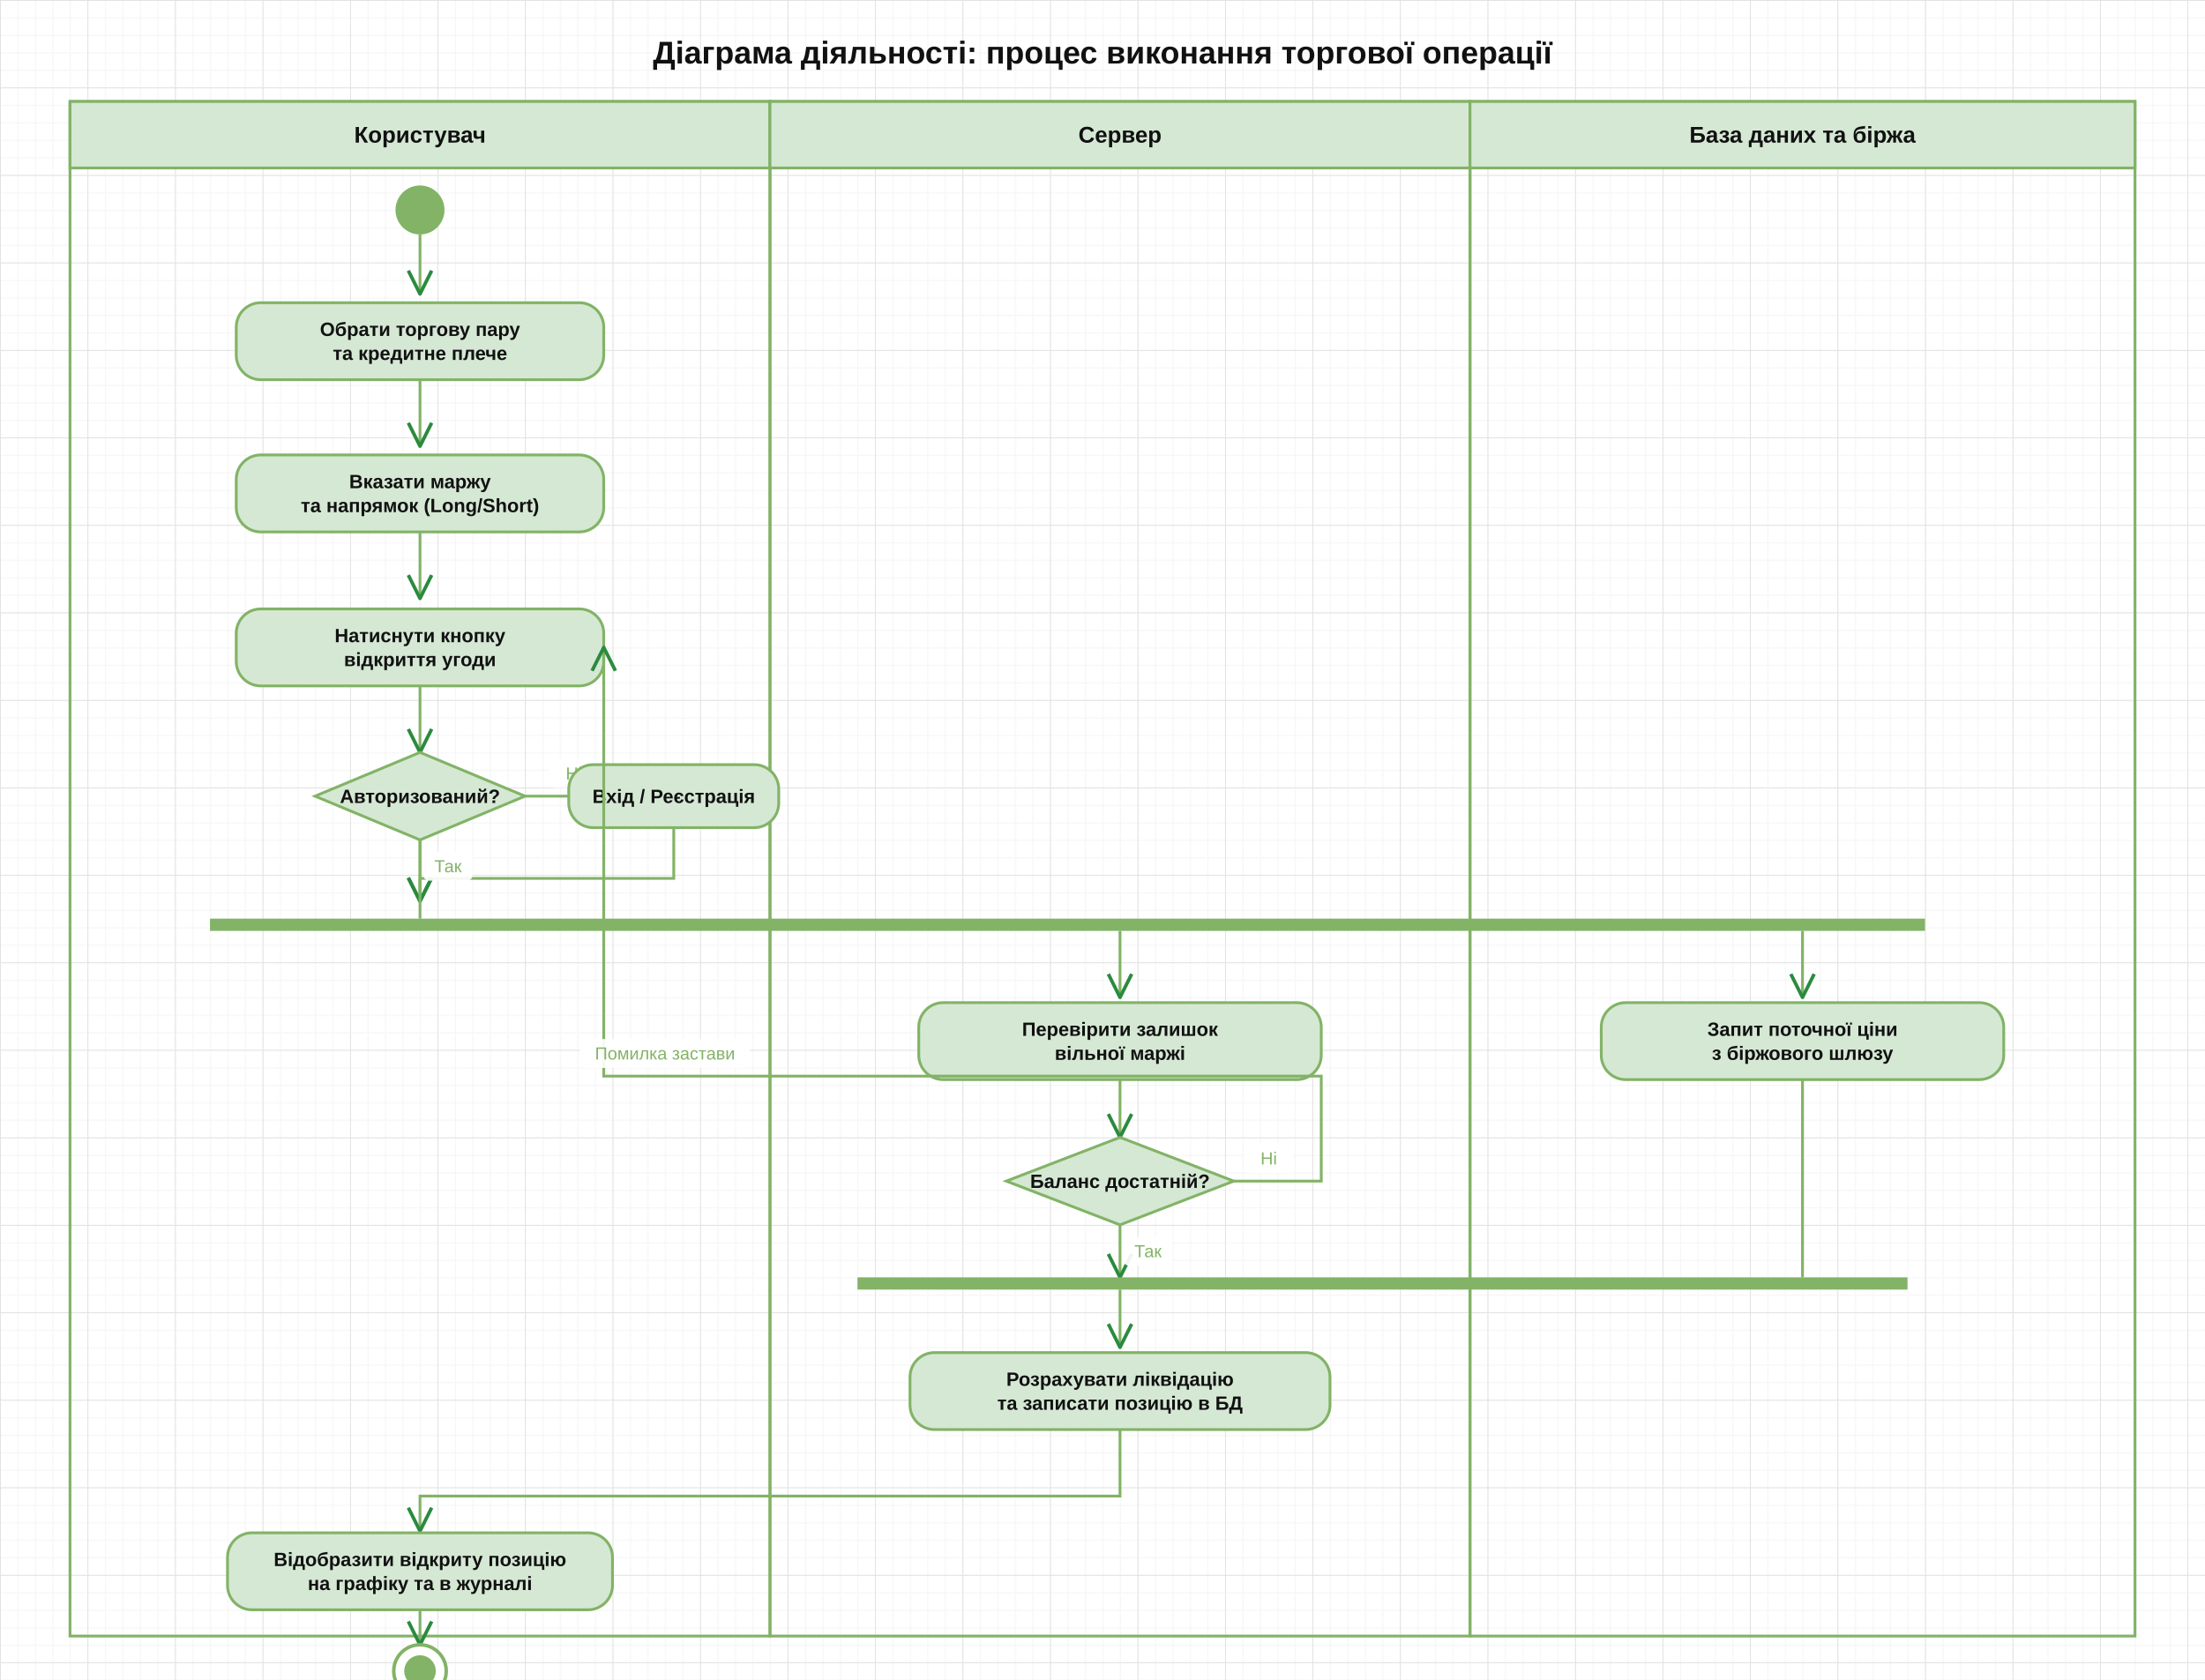
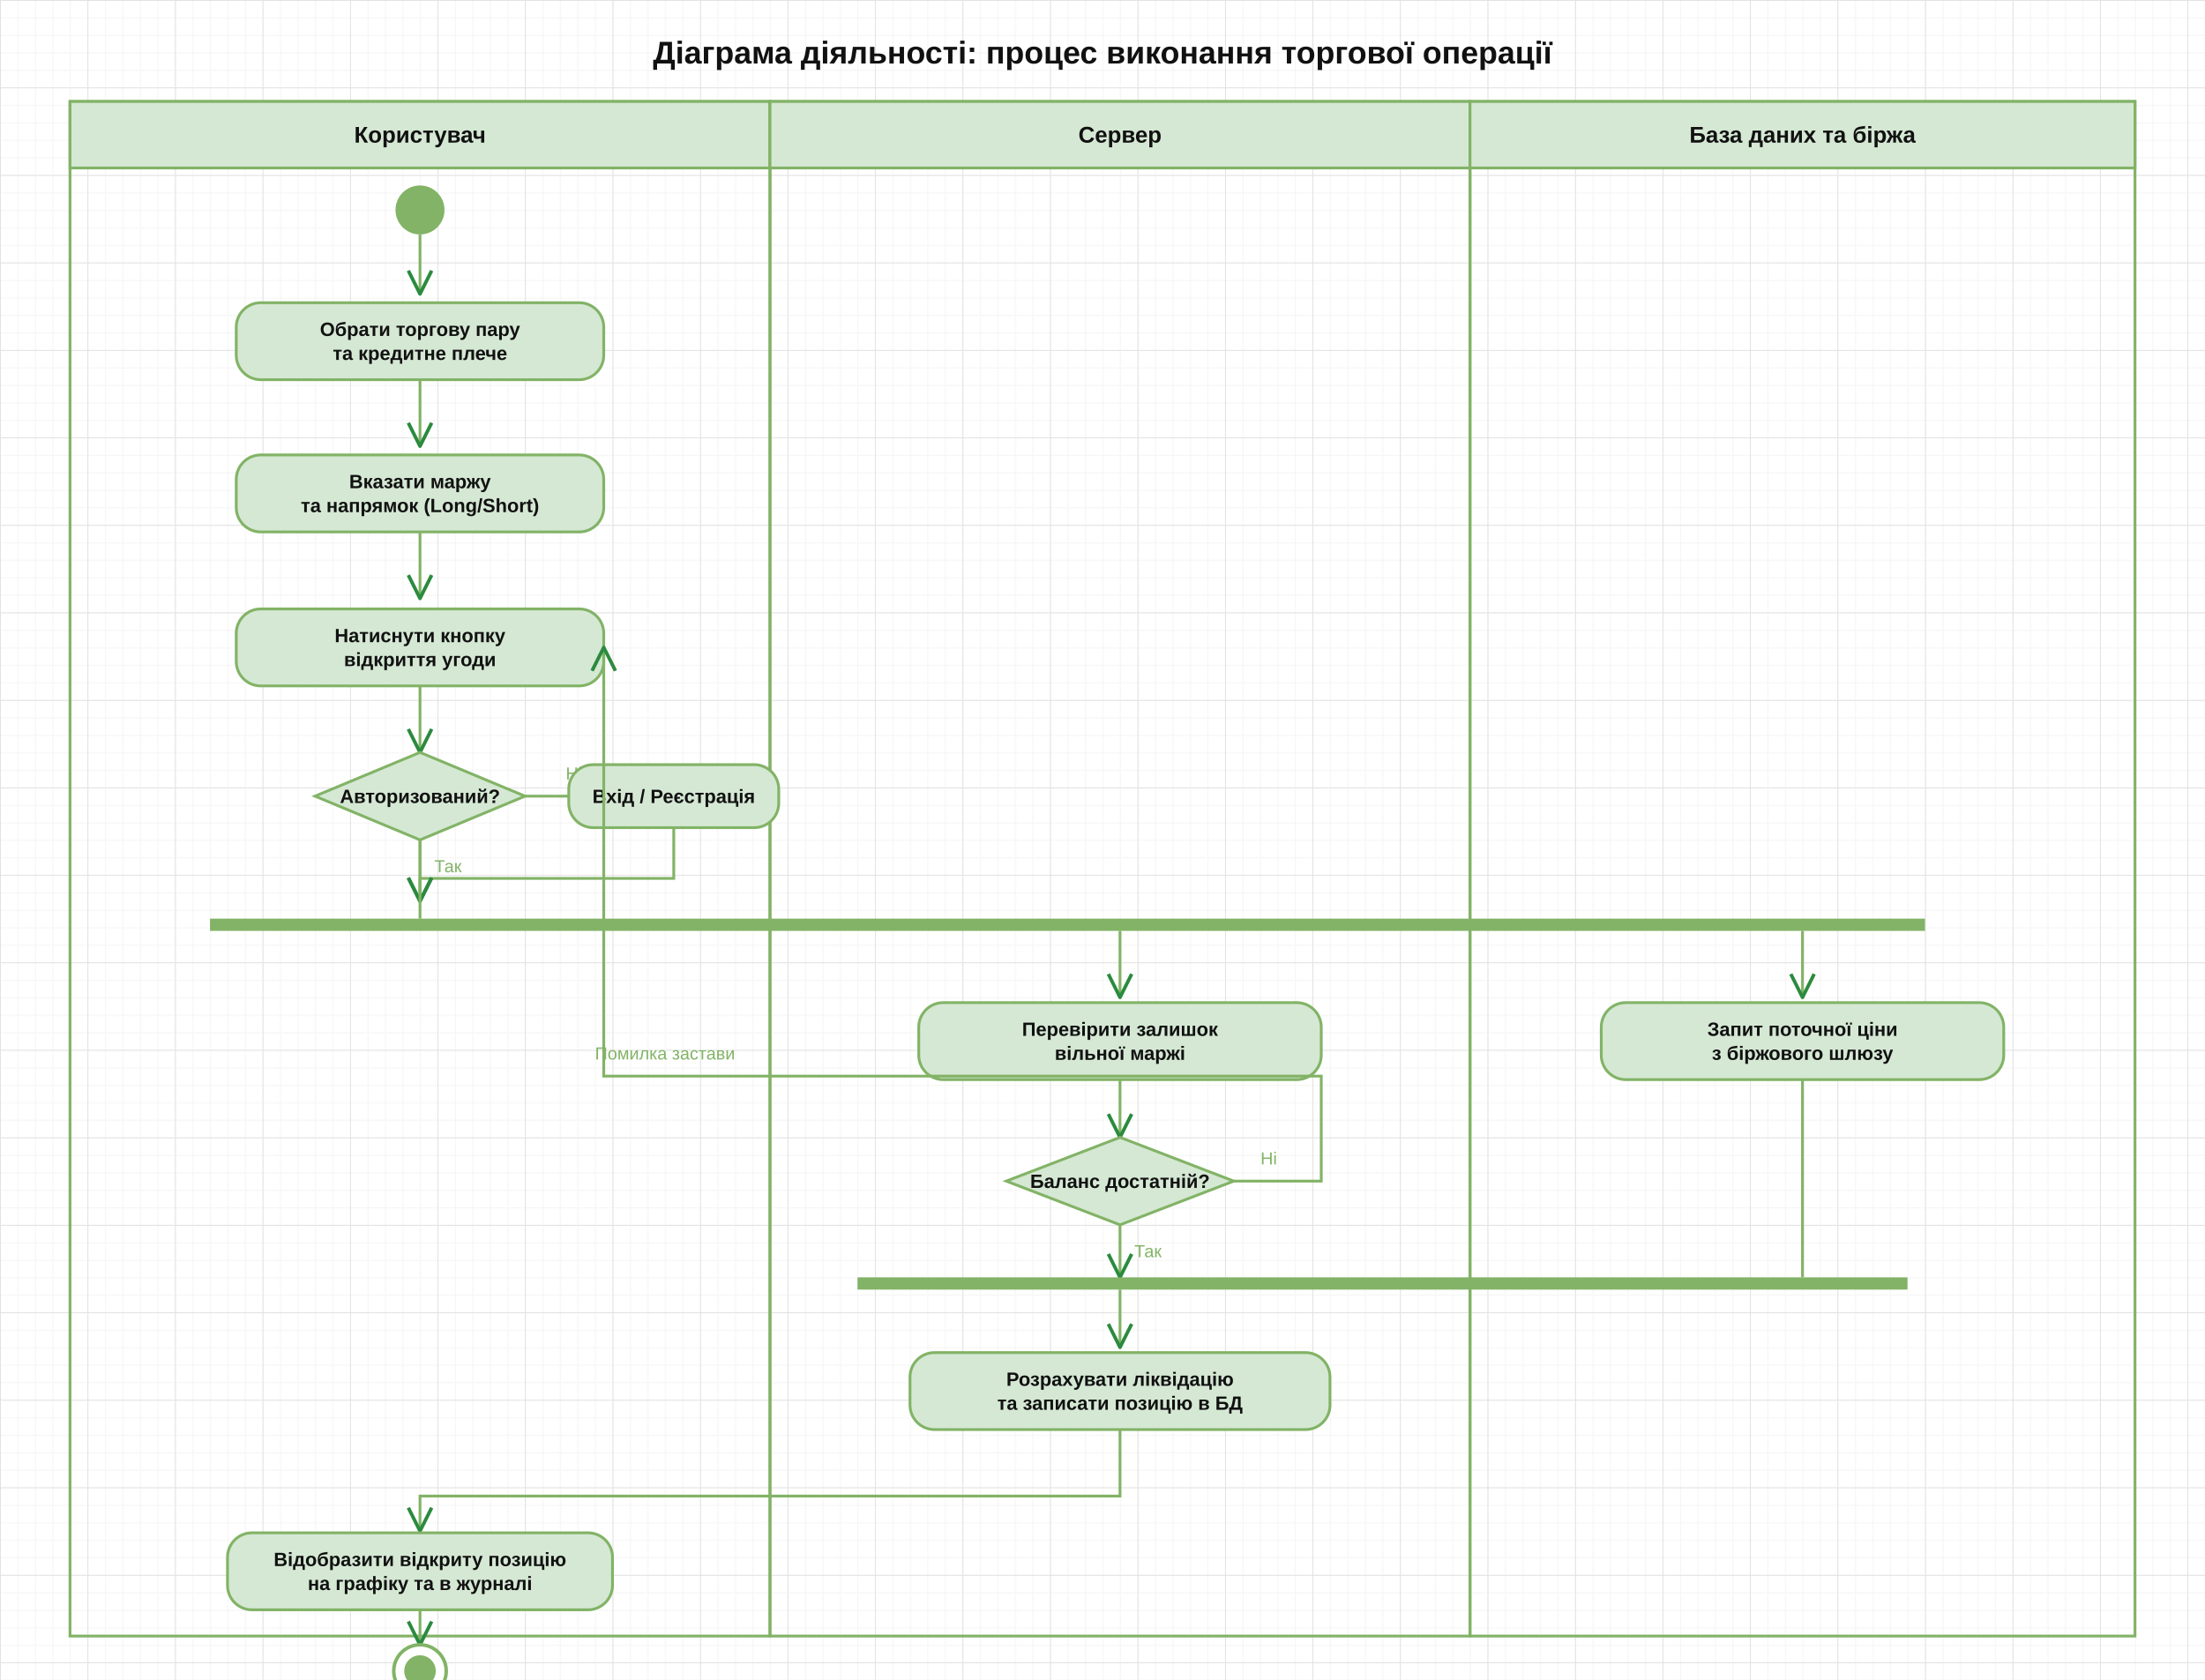
<svg xmlns="http://www.w3.org/2000/svg" width="1260" height="960" viewBox="0 0 1260 960" font-family="Arial, Helvetica, sans-serif">
  <defs>
    <pattern id="smallGrid" width="10" height="10" patternUnits="userSpaceOnUse">
      <path d="M 10 0 L 0 0 0 10" fill="none" stroke="#f0f0f0" stroke-width="0.6" />
    </pattern>
    <pattern id="grid" width="50" height="50" patternUnits="userSpaceOnUse">
      <rect width="50" height="50" fill="url(#smallGrid)" />
      <path d="M 50 0 L 0 0 0 50" fill="none" stroke="#e2e2e2" stroke-width="1" />
    </pattern>
    <filter id="dropShadow" x="-10%" y="-10%" width="125%" height="125%">
      <feDropShadow dx="1.5" dy="2" stdDeviation="1.5" flood-color="#000000" flood-opacity="0.15" />
    </filter>
    <marker id="vee-blue" viewBox="0 0 12 12" refX="11" refY="6" markerWidth="10" markerHeight="10" orient="auto-start-reverse">
      <path d="M 1 1 L 11 6 L 1 11" fill="none" stroke="#2b7889" stroke-width="1.5" stroke-linejoin="round" />
    </marker>
    <marker id="arrow-blue" viewBox="0 0 12 12" refX="11" refY="6" markerWidth="9" markerHeight="9" orient="auto-start-reverse">
      <path d="M 1 2 L 11 6 L 1 10 z" fill="#2b7889" stroke="#2b7889" stroke-width="1" />
    </marker>
    <marker id="hollow-blue" viewBox="0 0 14 14" refX="13" refY="7" markerWidth="12" markerHeight="12" orient="auto-start-reverse">
      <path d="M 1 1 L 13 7 L 1 13 z" fill="#ffffff" stroke="#2b7889" stroke-width="1.5" />
    </marker>
    <marker id="diamond-filled-blue" viewBox="0 0 16 12" refX="1" refY="6" markerWidth="14" markerHeight="10" orient="auto">
      <path d="M 1 6 L 8 1 L 15 6 L 8 11 z" fill="#2b7889" stroke="#2b7889" stroke-width="1.2" />
    </marker>
    <marker id="diamond-hollow-blue" viewBox="0 0 16 12" refX="1" refY="6" markerWidth="14" markerHeight="10" orient="auto">
      <path d="M 1 6 L 8 1 L 15 6 L 8 11 z" fill="#ffffff" stroke="#2b7889" stroke-width="1.3" />
    </marker>
    <marker id="vee-black" viewBox="0 0 12 12" refX="11" refY="6" markerWidth="10" markerHeight="10" orient="auto-start-reverse">
      <path d="M 1 1 L 11 6 L 1 11" fill="none" stroke="#333333" stroke-width="1.5" stroke-linejoin="round" />
    </marker>
    <marker id="arrow-black" viewBox="0 0 12 12" refX="11" refY="6" markerWidth="9" markerHeight="9" orient="auto-start-reverse">
      <path d="M 1 2 L 11 6 L 1 10 z" fill="#333333" stroke="#333333" stroke-width="1" />
    </marker>
    <marker id="hollow-black" viewBox="0 0 14 14" refX="13" refY="7" markerWidth="12" markerHeight="12" orient="auto-start-reverse">
      <path d="M 1 1 L 13 7 L 1 13 z" fill="#ffffff" stroke="#333333" stroke-width="1.5" />
    </marker>
    <marker id="diamond-filled-black" viewBox="0 0 16 12" refX="1" refY="6" markerWidth="14" markerHeight="10" orient="auto">
      <path d="M 1 6 L 8 1 L 15 6 L 8 11 z" fill="#333333" stroke="#333333" stroke-width="1.2" />
    </marker>
    <marker id="diamond-hollow-black" viewBox="0 0 16 12" refX="1" refY="6" markerWidth="14" markerHeight="10" orient="auto">
      <path d="M 1 6 L 8 1 L 15 6 L 8 11 z" fill="#ffffff" stroke="#333333" stroke-width="1.3" />
    </marker>
    <marker id="vee-red" viewBox="0 0 12 12" refX="11" refY="6" markerWidth="10" markerHeight="10" orient="auto-start-reverse">
      <path d="M 1 1 L 11 6 L 1 11" fill="none" stroke="#e03131" stroke-width="1.5" stroke-linejoin="round" />
    </marker>
    <marker id="arrow-red" viewBox="0 0 12 12" refX="11" refY="6" markerWidth="9" markerHeight="9" orient="auto-start-reverse">
      <path d="M 1 2 L 11 6 L 1 10 z" fill="#e03131" stroke="#e03131" stroke-width="1" />
    </marker>
    <marker id="hollow-red" viewBox="0 0 14 14" refX="13" refY="7" markerWidth="12" markerHeight="12" orient="auto-start-reverse">
      <path d="M 1 1 L 13 7 L 1 13 z" fill="#ffffff" stroke="#e03131" stroke-width="1.5" />
    </marker>
    <marker id="diamond-filled-red" viewBox="0 0 16 12" refX="1" refY="6" markerWidth="14" markerHeight="10" orient="auto">
      <path d="M 1 6 L 8 1 L 15 6 L 8 11 z" fill="#e03131" stroke="#e03131" stroke-width="1.2" />
    </marker>
    <marker id="diamond-hollow-red" viewBox="0 0 16 12" refX="1" refY="6" markerWidth="14" markerHeight="10" orient="auto">
      <path d="M 1 6 L 8 1 L 15 6 L 8 11 z" fill="#ffffff" stroke="#e03131" stroke-width="1.3" />
    </marker>
    <marker id="vee-green" viewBox="0 0 12 12" refX="11" refY="6" markerWidth="10" markerHeight="10" orient="auto-start-reverse">
      <path d="M 1 1 L 11 6 L 1 11" fill="none" stroke="#2b8a3e" stroke-width="1.5" stroke-linejoin="round" />
    </marker>
    <marker id="arrow-green" viewBox="0 0 12 12" refX="11" refY="6" markerWidth="9" markerHeight="9" orient="auto-start-reverse">
      <path d="M 1 2 L 11 6 L 1 10 z" fill="#2b8a3e" stroke="#2b8a3e" stroke-width="1" />
    </marker>
    <marker id="hollow-green" viewBox="0 0 14 14" refX="13" refY="7" markerWidth="12" markerHeight="12" orient="auto-start-reverse">
      <path d="M 1 1 L 13 7 L 1 13 z" fill="#ffffff" stroke="#2b8a3e" stroke-width="1.5" />
    </marker>
    <marker id="diamond-filled-green" viewBox="0 0 16 12" refX="1" refY="6" markerWidth="14" markerHeight="10" orient="auto">
      <path d="M 1 6 L 8 1 L 15 6 L 8 11 z" fill="#2b8a3e" stroke="#2b8a3e" stroke-width="1.2" />
    </marker>
    <marker id="diamond-hollow-green" viewBox="0 0 16 12" refX="1" refY="6" markerWidth="14" markerHeight="10" orient="auto">
      <path d="M 1 6 L 8 1 L 15 6 L 8 11 z" fill="#ffffff" stroke="#2b8a3e" stroke-width="1.3" />
    </marker>
    <marker id="vee-orange" viewBox="0 0 12 12" refX="11" refY="6" markerWidth="10" markerHeight="10" orient="auto-start-reverse">
      <path d="M 1 1 L 11 6 L 1 11" fill="none" stroke="#d97706" stroke-width="1.5" stroke-linejoin="round" />
    </marker>
    <marker id="arrow-orange" viewBox="0 0 12 12" refX="11" refY="6" markerWidth="9" markerHeight="9" orient="auto-start-reverse">
      <path d="M 1 2 L 11 6 L 1 10 z" fill="#d97706" stroke="#d97706" stroke-width="1" />
    </marker>
    <marker id="hollow-orange" viewBox="0 0 14 14" refX="13" refY="7" markerWidth="12" markerHeight="12" orient="auto-start-reverse">
      <path d="M 1 1 L 13 7 L 1 13 z" fill="#ffffff" stroke="#d97706" stroke-width="1.5" />
    </marker>
    <marker id="diamond-filled-orange" viewBox="0 0 16 12" refX="1" refY="6" markerWidth="14" markerHeight="10" orient="auto">
      <path d="M 1 6 L 8 1 L 15 6 L 8 11 z" fill="#d97706" stroke="#d97706" stroke-width="1.2" />
    </marker>
    <marker id="diamond-hollow-orange" viewBox="0 0 16 12" refX="1" refY="6" markerWidth="14" markerHeight="10" orient="auto">
      <path d="M 1 6 L 8 1 L 15 6 L 8 11 z" fill="#ffffff" stroke="#d97706" stroke-width="1.3" />
    </marker>
    <marker id="vee-darkorange" viewBox="0 0 12 12" refX="11" refY="6" markerWidth="10" markerHeight="10" orient="auto-start-reverse">
      <path d="M 1 1 L 11 6 L 1 11" fill="none" stroke="#d9480f" stroke-width="1.5" stroke-linejoin="round" />
    </marker>
    <marker id="arrow-darkorange" viewBox="0 0 12 12" refX="11" refY="6" markerWidth="9" markerHeight="9" orient="auto-start-reverse">
      <path d="M 1 2 L 11 6 L 1 10 z" fill="#d9480f" stroke="#d9480f" stroke-width="1" />
    </marker>
    <marker id="hollow-darkorange" viewBox="0 0 14 14" refX="13" refY="7" markerWidth="12" markerHeight="12" orient="auto-start-reverse">
      <path d="M 1 1 L 13 7 L 1 13 z" fill="#ffffff" stroke="#d9480f" stroke-width="1.5" />
    </marker>
    <marker id="diamond-filled-darkorange" viewBox="0 0 16 12" refX="1" refY="6" markerWidth="14" markerHeight="10" orient="auto">
      <path d="M 1 6 L 8 1 L 15 6 L 8 11 z" fill="#d9480f" stroke="#d9480f" stroke-width="1.2" />
    </marker>
    <marker id="diamond-hollow-darkorange" viewBox="0 0 16 12" refX="1" refY="6" markerWidth="14" markerHeight="10" orient="auto">
      <path d="M 1 6 L 8 1 L 15 6 L 8 11 z" fill="#ffffff" stroke="#d9480f" stroke-width="1.3" />
    </marker>
    <marker id="vee-pink" viewBox="0 0 12 12" refX="11" refY="6" markerWidth="10" markerHeight="10" orient="auto-start-reverse">
      <path d="M 1 1 L 11 6 L 1 11" fill="none" stroke="#b85450" stroke-width="1.5" stroke-linejoin="round" />
    </marker>
    <marker id="arrow-pink" viewBox="0 0 12 12" refX="11" refY="6" markerWidth="9" markerHeight="9" orient="auto-start-reverse">
      <path d="M 1 2 L 11 6 L 1 10 z" fill="#b85450" stroke="#b85450" stroke-width="1" />
    </marker>
    <marker id="hollow-pink" viewBox="0 0 14 14" refX="13" refY="7" markerWidth="12" markerHeight="12" orient="auto-start-reverse">
      <path d="M 1 1 L 13 7 L 1 13 z" fill="#ffffff" stroke="#b85450" stroke-width="1.5" />
    </marker>
    <marker id="diamond-filled-pink" viewBox="0 0 16 12" refX="1" refY="6" markerWidth="14" markerHeight="10" orient="auto">
      <path d="M 1 6 L 8 1 L 15 6 L 8 11 z" fill="#b85450" stroke="#b85450" stroke-width="1.2" />
    </marker>
    <marker id="diamond-hollow-pink" viewBox="0 0 16 12" refX="1" refY="6" markerWidth="14" markerHeight="10" orient="auto">
      <path d="M 1 6 L 8 1 L 15 6 L 8 11 z" fill="#ffffff" stroke="#b85450" stroke-width="1.3" />
    </marker>
    <marker id="vee-slate" viewBox="0 0 12 12" refX="11" refY="6" markerWidth="10" markerHeight="10" orient="auto-start-reverse">
      <path d="M 1 1 L 11 6 L 1 11" fill="none" stroke="#475569" stroke-width="1.5" stroke-linejoin="round" />
    </marker>
    <marker id="arrow-slate" viewBox="0 0 12 12" refX="11" refY="6" markerWidth="9" markerHeight="9" orient="auto-start-reverse">
      <path d="M 1 2 L 11 6 L 1 10 z" fill="#475569" stroke="#475569" stroke-width="1" />
    </marker>
    <marker id="hollow-slate" viewBox="0 0 14 14" refX="13" refY="7" markerWidth="12" markerHeight="12" orient="auto-start-reverse">
      <path d="M 1 1 L 13 7 L 1 13 z" fill="#ffffff" stroke="#475569" stroke-width="1.5" />
    </marker>
    <marker id="diamond-filled-slate" viewBox="0 0 16 12" refX="1" refY="6" markerWidth="14" markerHeight="10" orient="auto">
      <path d="M 1 6 L 8 1 L 15 6 L 8 11 z" fill="#475569" stroke="#475569" stroke-width="1.2" />
    </marker>
    <marker id="diamond-hollow-slate" viewBox="0 0 16 12" refX="1" refY="6" markerWidth="14" markerHeight="10" orient="auto">
      <path d="M 1 6 L 8 1 L 15 6 L 8 11 z" fill="#ffffff" stroke="#475569" stroke-width="1.3" />
    </marker>
    <marker id="er-one" viewBox="0 0 16 16" refX="2" refY="8" markerWidth="14" markerHeight="14" orient="auto">
      <path d="M 6 2 L 6 14 M 10 2 L 10 14" fill="none" stroke="#2b7889" stroke-width="1.6" />
    </marker>
    <marker id="er-many" viewBox="0 0 20 16" refX="18" refY="8" markerWidth="16" markerHeight="14" orient="auto">
      <circle cx="5" cy="8" r="3" fill="#ffffff" stroke="#2b7889" stroke-width="1.5" />
      <path d="M 9 8 L 19 2 M 9 8 L 19 8 M 9 8 L 19 14" fill="none" stroke="#2b7889" stroke-width="1.5" />
    </marker>
  </defs>
  <rect width="1260" height="960" fill="#ffffff" />
  <rect width="1260" height="960" fill="url(#grid)" />
  <text x="630.0" y="36.3" font-size="18" font-weight="bold" font-style="normal" text-anchor="middle" fill="#111111">Діаграма діяльності: процес виконання торгової операції</text>
  <rect x="40" y="58" width="400" height="877" fill="none" stroke="#82b366" stroke-width="1.6" />
  <rect x="40" y="58" width="400" height="38" fill="#d5e8d4" stroke="#82b366" stroke-width="1.6" />
  <text x="240.0" y="81.5" font-size="13" font-weight="bold" font-style="normal" text-anchor="middle" fill="#111111">Користувач</text>
  <rect x="440" y="58" width="400" height="877" fill="none" stroke="#82b366" stroke-width="1.6" />
  <rect x="440" y="58" width="400" height="38" fill="#d5e8d4" stroke="#82b366" stroke-width="1.6" />
  <text x="640.0" y="81.5" font-size="13" font-weight="bold" font-style="normal" text-anchor="middle" fill="#111111">Сервер</text>
  <rect x="840" y="58" width="380" height="877" fill="none" stroke="#82b366" stroke-width="1.6" />
  <rect x="840" y="58" width="380" height="38" fill="#d5e8d4" stroke="#82b366" stroke-width="1.6" />
  <text x="1030.0" y="81.5" font-size="13" font-weight="bold" font-style="normal" text-anchor="middle" fill="#111111">База даних та біржа</text>
  <circle cx="240" cy="120" r="14" fill="#82b366" />
  <path d="M 240.0 134.0 L 240.0 168.0" fill="none" stroke="#82b366" stroke-width="1.6" marker-end="url(#vee-green)" />
  <rect x="135.0" y="173.0" width="210" height="44" rx="14" fill="#d5e8d4" stroke="#82b366" stroke-width="1.6" />
  <text x="240.0" y="192.0" font-size="11" font-weight="bold" font-style="normal" text-anchor="middle" fill="#111111">Обрати торгову пару</text>
  <text x="240.0" y="205.7" font-size="11" font-weight="bold" font-style="normal" text-anchor="middle" fill="#111111">та кредитне плече</text>
  <path d="M 240.0 217.0 L 240.0 255.0" fill="none" stroke="#82b366" stroke-width="1.6" marker-end="url(#vee-green)" />
  <rect x="135.0" y="260.0" width="210" height="44" rx="14" fill="#d5e8d4" stroke="#82b366" stroke-width="1.6" />
  <text x="240.0" y="279.0" font-size="11" font-weight="bold" font-style="normal" text-anchor="middle" fill="#111111">Вказати маржу</text>
  <text x="240.0" y="292.7" font-size="11" font-weight="bold" font-style="normal" text-anchor="middle" fill="#111111">та напрямок (Long/Short)</text>
  <path d="M 240.0 304.0 L 240.0 342.0" fill="none" stroke="#82b366" stroke-width="1.6" marker-end="url(#vee-green)" />
  <rect x="135.0" y="348.0" width="210" height="44" rx="14" fill="#d5e8d4" stroke="#82b366" stroke-width="1.6" />
  <text x="240.0" y="367.0" font-size="11" font-weight="bold" font-style="normal" text-anchor="middle" fill="#111111">Натиснути кнопку</text>
  <text x="240.0" y="380.7" font-size="11" font-weight="bold" font-style="normal" text-anchor="middle" fill="#111111">відкриття угоди</text>
  <path d="M 240.0 392.0 L 240.0 430.0" fill="none" stroke="#82b366" stroke-width="1.6" marker-end="url(#vee-green)" />
  <polygon points="240,430 300,455 240,480 180,455" fill="#d5e8d4" stroke="#82b366" stroke-width="1.6" />
  <text x="240.0" y="458.9" font-size="11" font-weight="bold" font-style="normal" text-anchor="middle" fill="#111111">Авторизований?</text>
  <path d="M 300.0 455.0 L 360.0 455.0" fill="none" stroke="#82b366" stroke-width="1.6" marker-end="url(#vee-green)" />
-   <rect x="314.0" y="433.8" width="28.0" height="16.5" rx="3" fill="#ffffff" stroke="none" fill-opacity="0.92" />
  <text x="328.0" y="445.5" font-size="10" font-weight="normal" font-style="normal" text-anchor="middle" fill="#82b366">Ні</text>
  <rect x="325.0" y="437.0" width="120" height="36" rx="14" fill="#d5e8d4" stroke="#82b366" stroke-width="1.6" />
  <text x="385.0" y="458.9" font-size="11" font-weight="bold" font-style="normal" text-anchor="middle" fill="#111111">Вхід / Реєстрація</text>
  <path d="M 385.0 473.0 L 385.0 502.0 L 240.0 502.0 L 240.0 515.0" fill="none" stroke="#82b366" stroke-width="1.6" marker-end="url(#vee-green)" />
  <path d="M 240.0 480.0 L 240.0 515.0" fill="none" stroke="#82b366" stroke-width="1.6" marker-end="url(#vee-green)" />
-   <rect x="242.0" y="486.8" width="28.0" height="16.5" rx="3" fill="#ffffff" stroke="none" fill-opacity="0.92" />
  <text x="256.0" y="498.5" font-size="10" font-weight="normal" font-style="normal" text-anchor="middle" fill="#82b366">Так</text>
  <rect x="120" y="525" width="980" height="7" fill="#82b366" />
  <path d="M 240.0 480.0 L 240.0 525.0" fill="none" stroke="#82b366" stroke-width="1.6" />
  <path d="M 640.0 532.0 L 640.0 570.0" fill="none" stroke="#82b366" stroke-width="1.6" marker-end="url(#vee-green)" />
  <rect x="525.0" y="573.0" width="230" height="44" rx="14" fill="#d5e8d4" stroke="#82b366" stroke-width="1.6" />
  <text x="640.0" y="592.0" font-size="11" font-weight="bold" font-style="normal" text-anchor="middle" fill="#111111">Перевірити залишок</text>
  <text x="640.0" y="605.7" font-size="11" font-weight="bold" font-style="normal" text-anchor="middle" fill="#111111">вільної маржі</text>
  <path d="M 1030.0 532.0 L 1030.0 570.0" fill="none" stroke="#82b366" stroke-width="1.6" marker-end="url(#vee-green)" />
  <rect x="915.0" y="573.0" width="230" height="44" rx="14" fill="#d5e8d4" stroke="#82b366" stroke-width="1.6" />
  <text x="1030.0" y="592.0" font-size="11" font-weight="bold" font-style="normal" text-anchor="middle" fill="#111111">Запит поточної ціни</text>
  <text x="1030.0" y="605.7" font-size="11" font-weight="bold" font-style="normal" text-anchor="middle" fill="#111111">з біржового шлюзу</text>
  <path d="M 640.0 617.0 L 640.0 650.0" fill="none" stroke="#82b366" stroke-width="1.6" marker-end="url(#vee-green)" />
  <polygon points="640,650 705,675 640,700 575,675" fill="#d5e8d4" stroke="#82b366" stroke-width="1.6" />
  <text x="640.0" y="678.9" font-size="11" font-weight="bold" font-style="normal" text-anchor="middle" fill="#111111">Баланс достатній?</text>
  <path d="M 705.0 675.0 L 755.0 675.0 L 755.0 615.0 L 345.0 615.0 L 345.0 370.0" fill="none" stroke="#82b366" stroke-width="1.6" marker-end="url(#vee-green)" />
-   <rect x="711.0" y="653.8" width="28.0" height="16.5" rx="3" fill="#ffffff" stroke="none" fill-opacity="0.92" />
  <text x="725.0" y="665.5" font-size="10" font-weight="normal" font-style="normal" text-anchor="middle" fill="#82b366">Ні</text>
-   <rect x="331.5" y="593.8" width="97.0" height="16.5" rx="3" fill="#ffffff" stroke="none" fill-opacity="0.92" />
  <text x="380.0" y="605.5" font-size="10" font-weight="normal" font-style="normal" text-anchor="middle" fill="#82b366">Помилка застави</text>
  <path d="M 640.0 700.0 L 640.0 730.0" fill="none" stroke="#82b366" stroke-width="1.6" marker-end="url(#vee-green)" />
-   <rect x="642.0" y="706.8" width="28.0" height="16.5" rx="3" fill="#ffffff" stroke="none" fill-opacity="0.92" />
  <text x="656.0" y="718.5" font-size="10" font-weight="normal" font-style="normal" text-anchor="middle" fill="#82b366">Так</text>
  <rect x="490" y="730" width="600" height="7" fill="#82b366" />
  <path d="M 1030.0 617.0 L 1030.0 730.0" fill="none" stroke="#82b366" stroke-width="1.6" />
  <path d="M 640.0 737.0 L 640.0 770.0" fill="none" stroke="#82b366" stroke-width="1.6" marker-end="url(#vee-green)" />
  <rect x="520.0" y="773.0" width="240" height="44" rx="14" fill="#d5e8d4" stroke="#82b366" stroke-width="1.6" />
  <text x="640.0" y="792.0" font-size="11" font-weight="bold" font-style="normal" text-anchor="middle" fill="#111111">Розрахувати ліквідацію</text>
  <text x="640.0" y="805.7" font-size="11" font-weight="bold" font-style="normal" text-anchor="middle" fill="#111111">та записати позицію в БД</text>
  <path d="M 640.0 817.0 L 640.0 855.0 L 240.0 855.0 L 240.0 875.0" fill="none" stroke="#82b366" stroke-width="1.6" marker-end="url(#vee-green)" />
  <rect x="130.0" y="876.0" width="220" height="44" rx="14" fill="#d5e8d4" stroke="#82b366" stroke-width="1.6" />
  <text x="240.0" y="895.0" font-size="11" font-weight="bold" font-style="normal" text-anchor="middle" fill="#111111">Відобразити відкриту позицію</text>
  <text x="240.0" y="908.7" font-size="11" font-weight="bold" font-style="normal" text-anchor="middle" fill="#111111">на графіку та в журналі</text>
  <path d="M 240.0 920.0 L 240.0 940.0" fill="none" stroke="#82b366" stroke-width="1.6" marker-end="url(#vee-green)" />
  <circle cx="240" cy="955" r="15" fill="#ffffff" stroke="#82b366" stroke-width="2" />
  <circle cx="240" cy="955" r="9" fill="#82b366" />
</svg>
